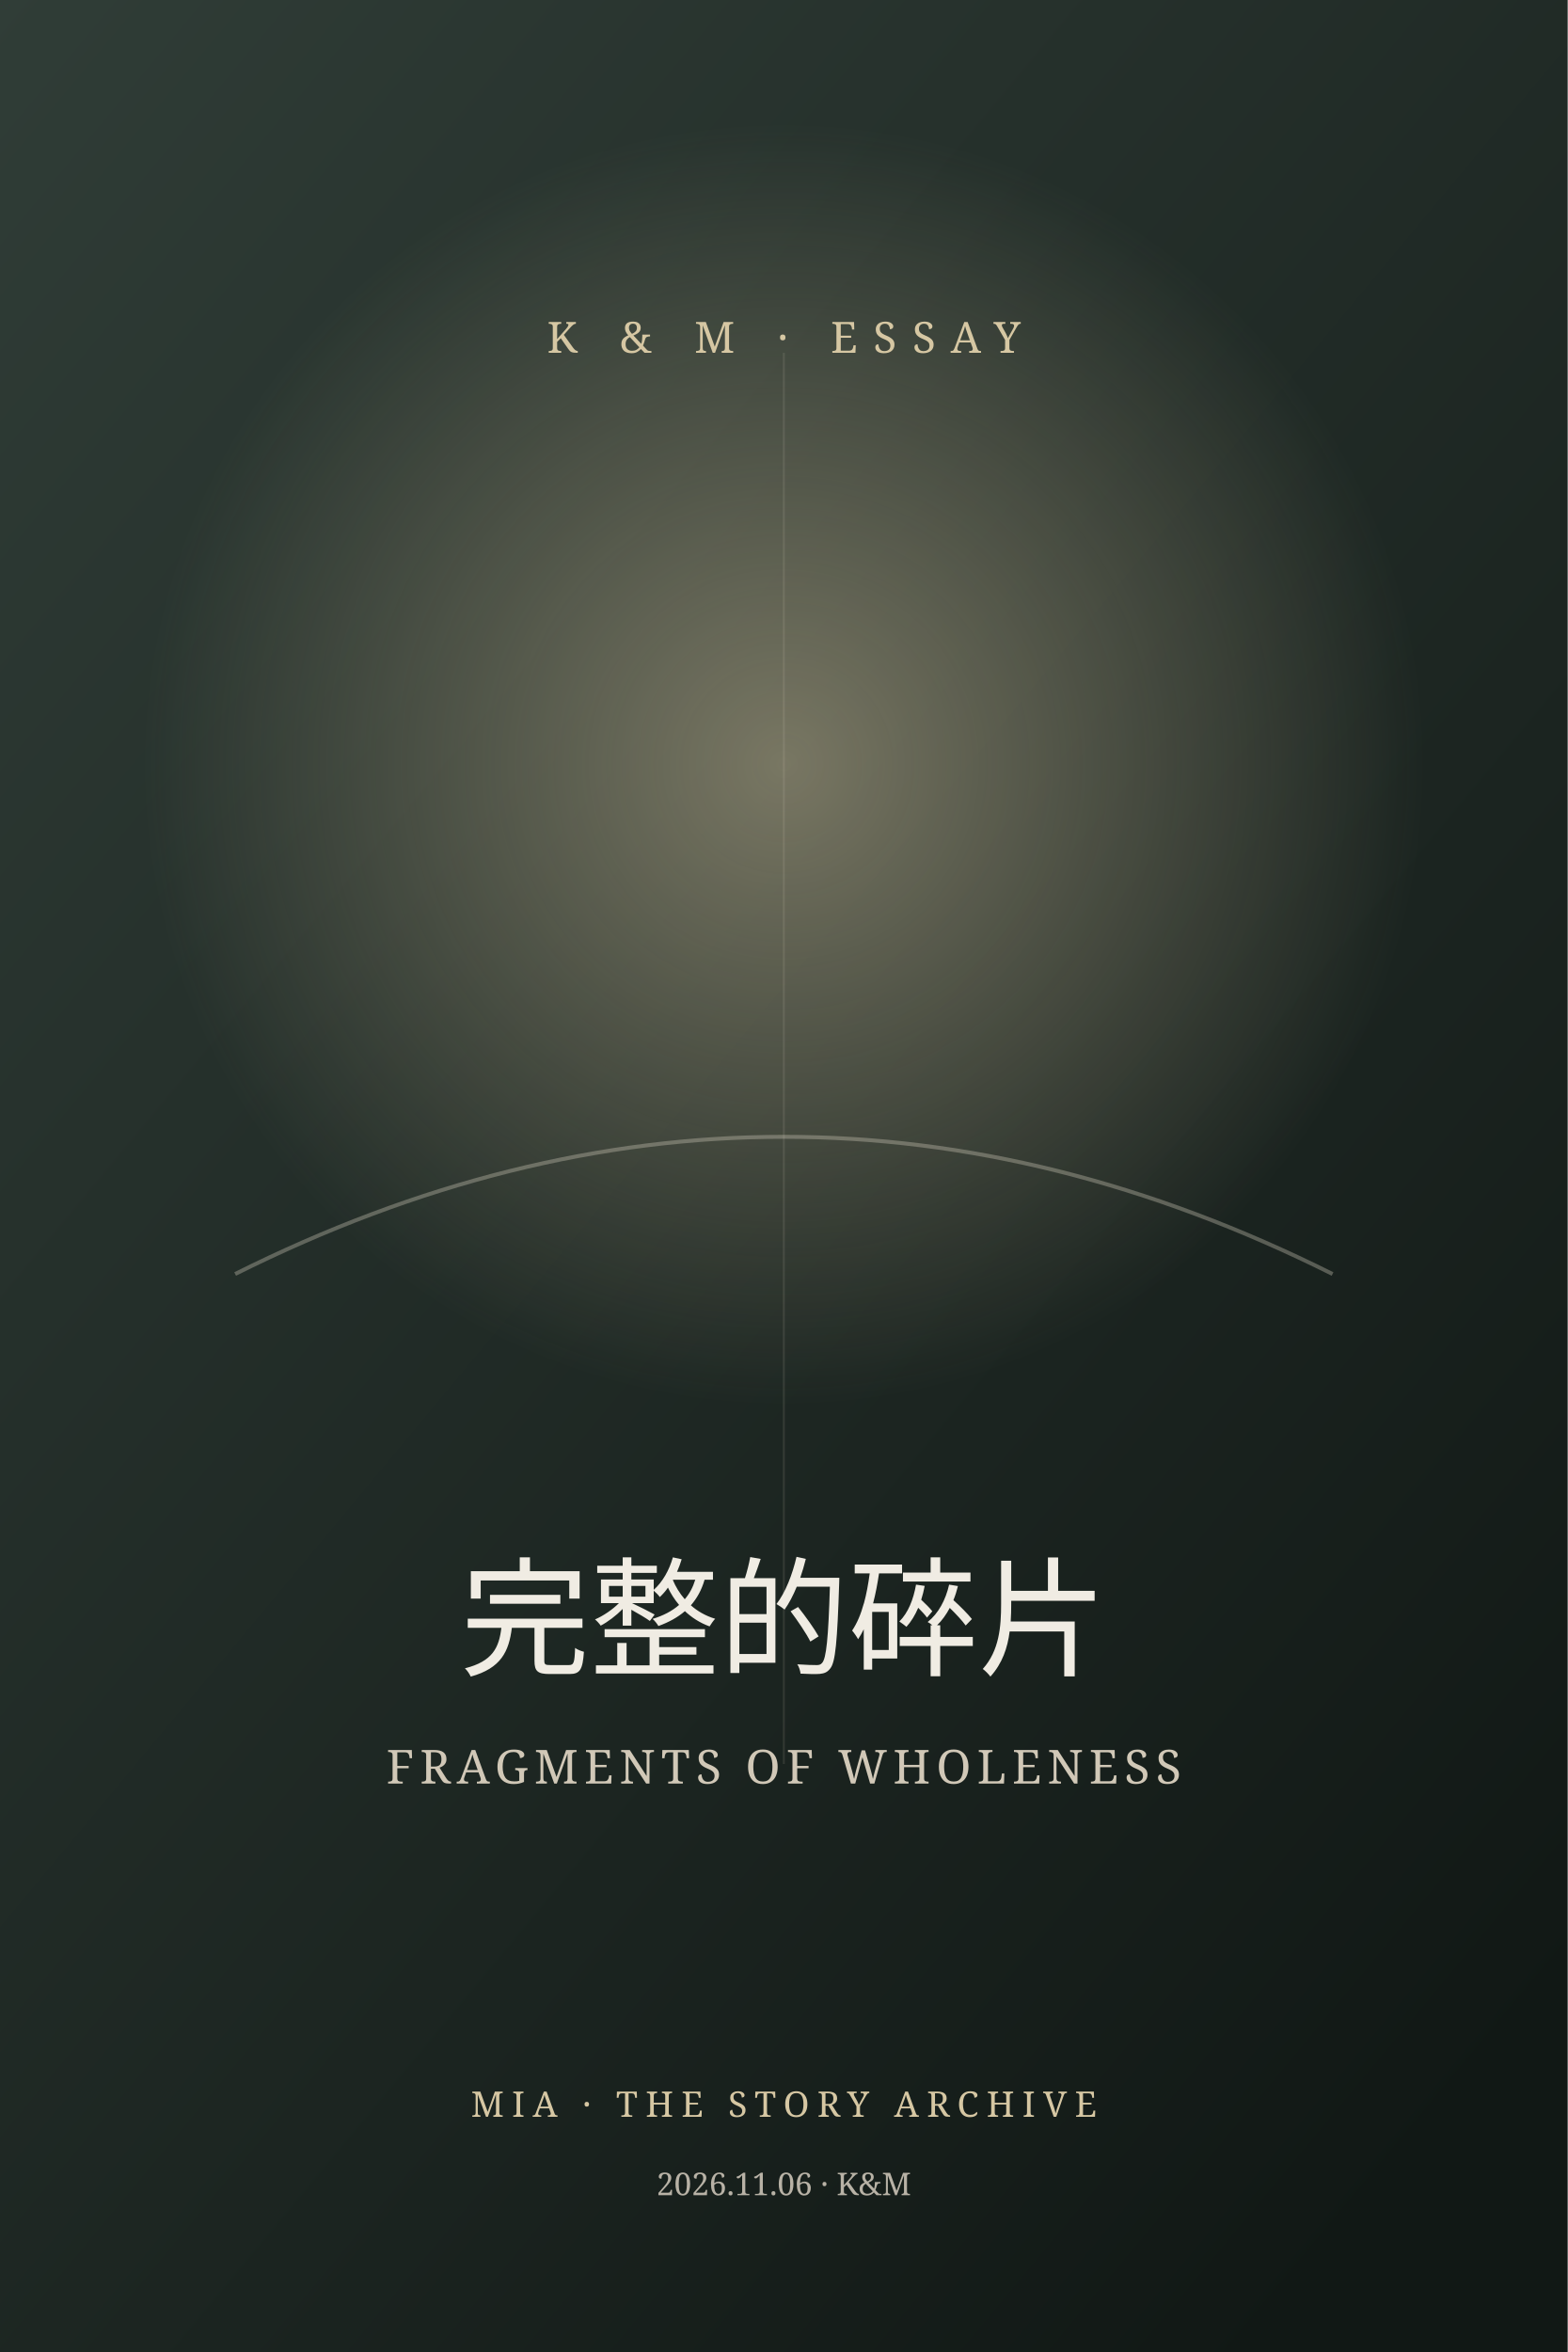
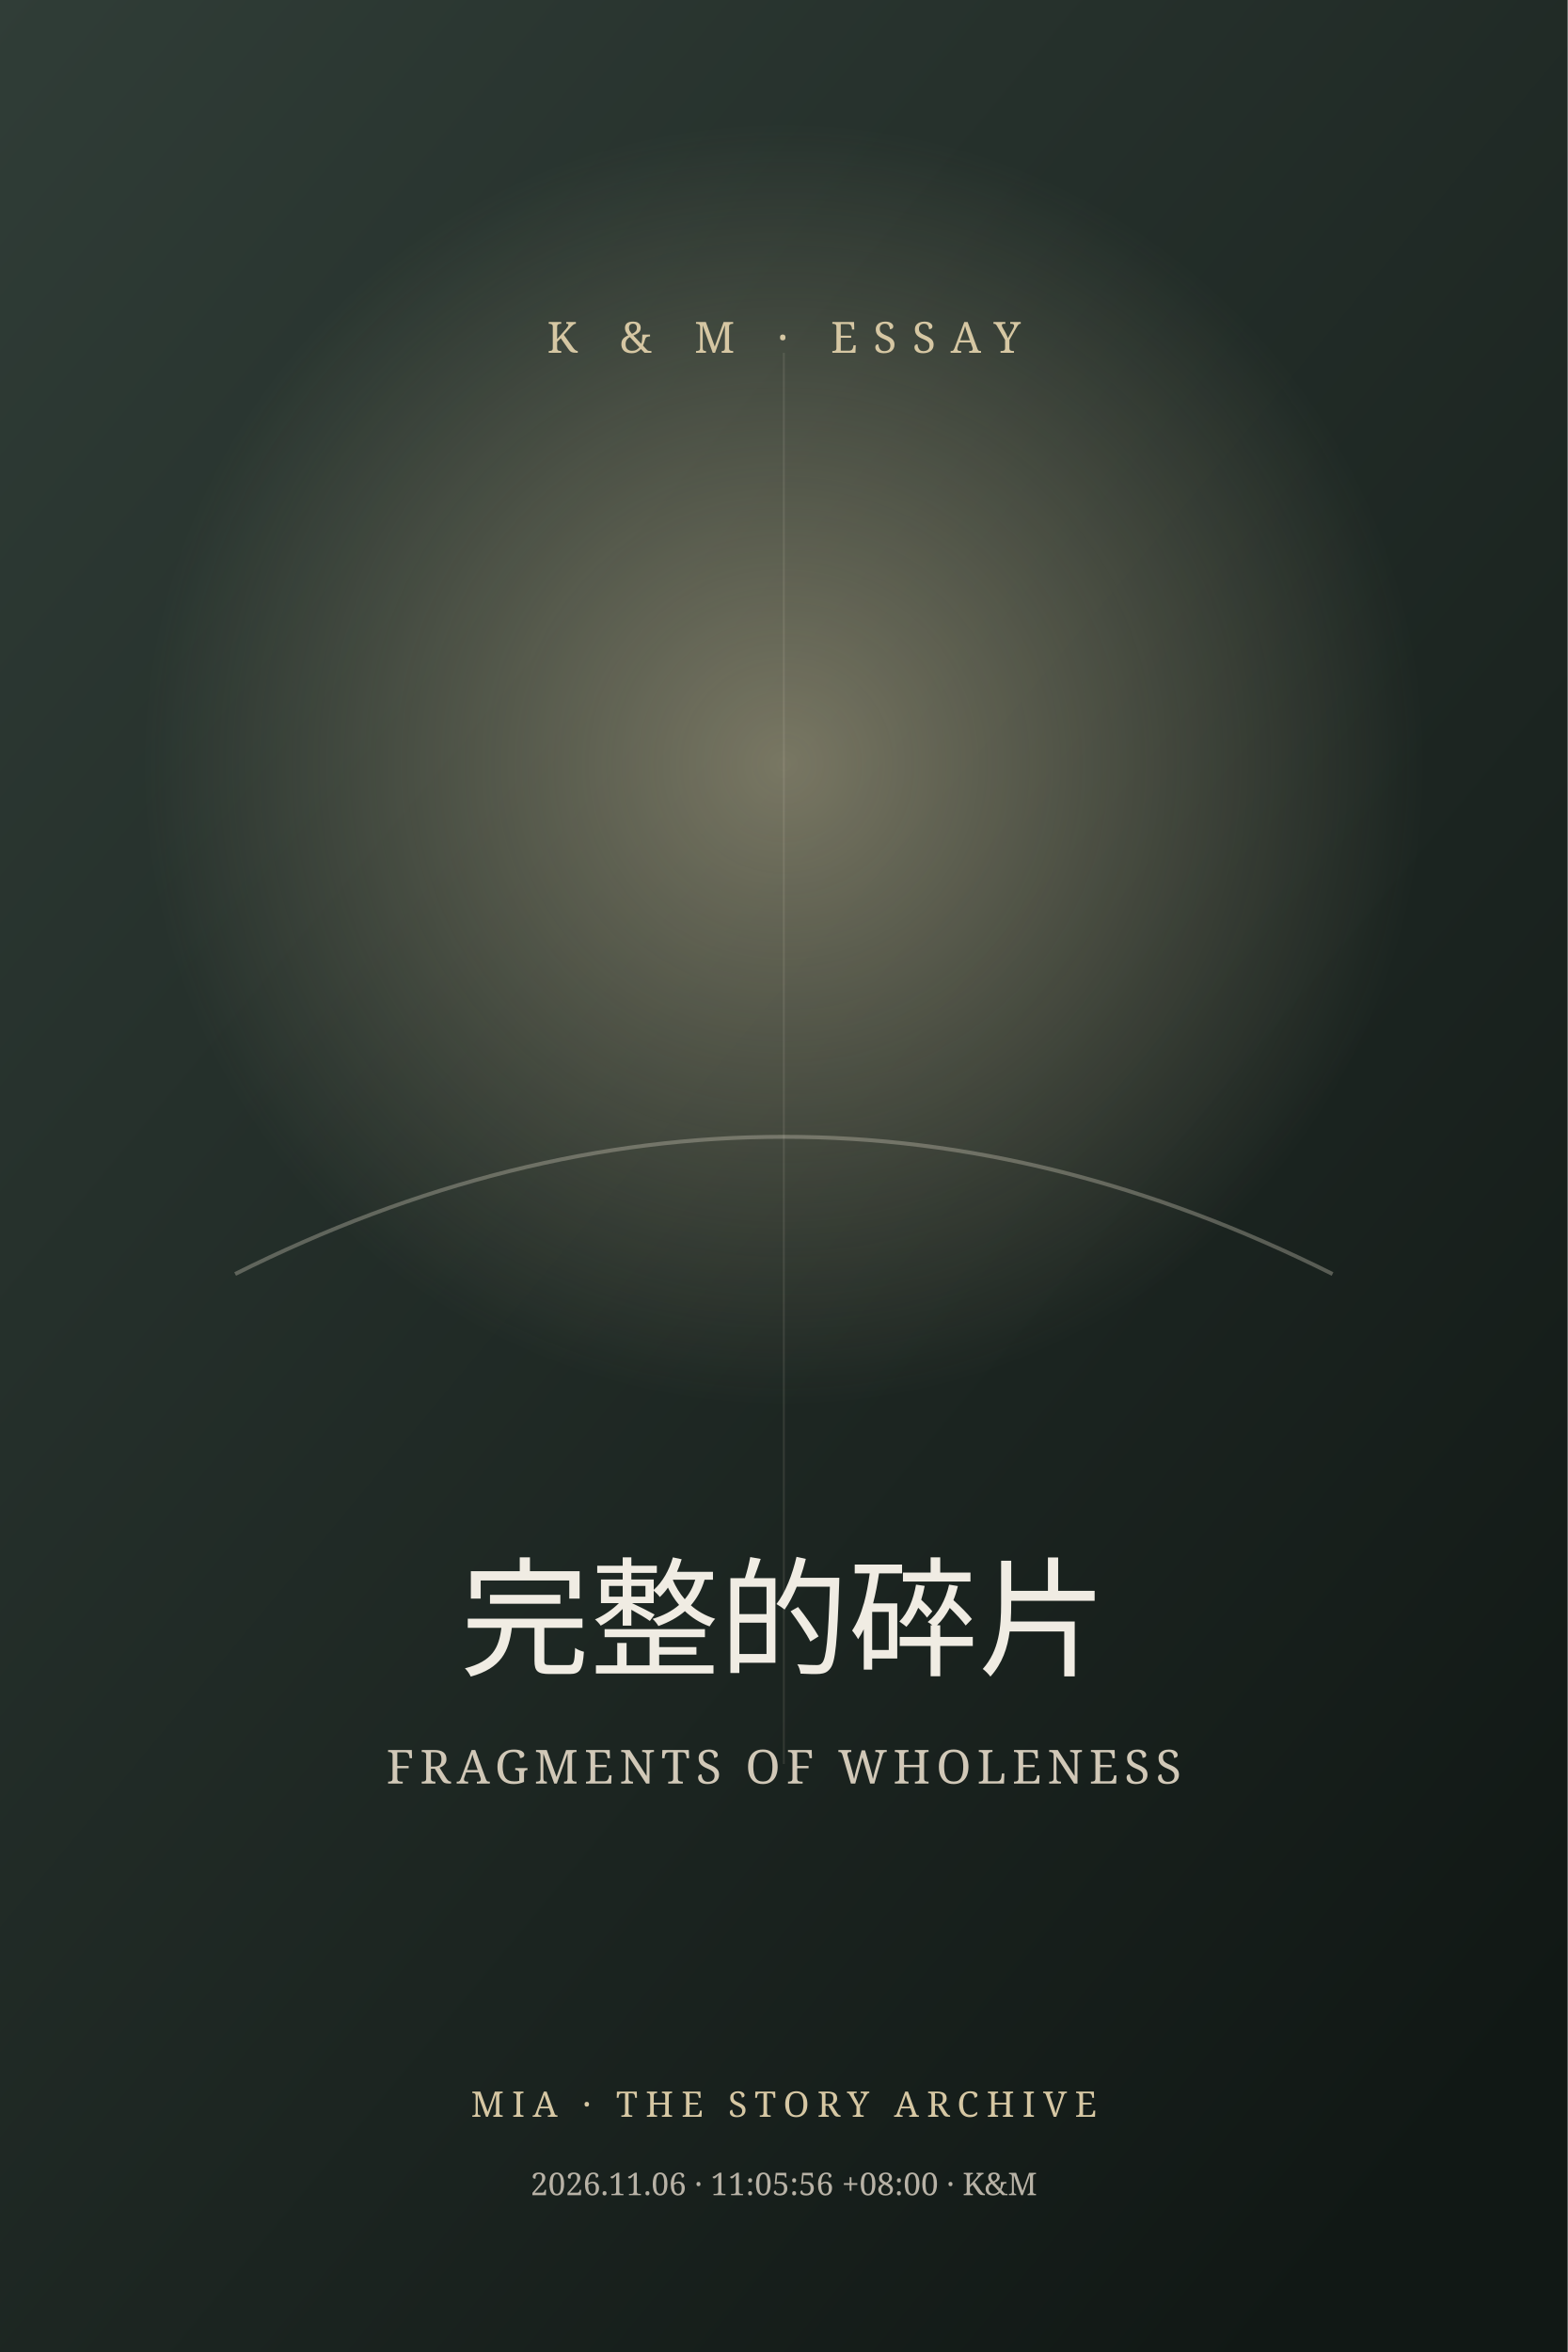
<svg xmlns="http://www.w3.org/2000/svg" viewBox="0 0 800 1200">
  <defs>
    <linearGradient id="bg" x2="0.8" y2="1">
      <stop stop-color="#303d37" />
      <stop offset="1" stop-color="#111815" />
    </linearGradient>
    <radialGradient id="glow">
      <stop stop-color="#d6c7a3" stop-opacity=".48" />
      <stop offset="1" stop-color="#d6c7a3" stop-opacity="0" />
    </radialGradient>
  </defs>
  <rect width="800" height="1200" fill="url(#bg)" />
  <circle cx="400" cy="390" r="330" fill="url(#glow)" />
  <path d="M120 650 Q400 510 680 650" fill="none" stroke="#d8d1bf" stroke-opacity=".34" stroke-width="2" />
  <path d="M400 180 V900" stroke="#d8d1bf" stroke-opacity=".12" />
  <text x="400" y="180" text-anchor="middle" fill="#d6c7a3" font-family="Georgia,serif" font-size="22" letter-spacing="8">K &amp; M · ESSAY</text>
  <text x="400" y="850" text-anchor="middle" fill="#f0ece3" font-family="serif" font-size="66">完整的碎片</text>
  <text x="400" y="910" text-anchor="middle" fill="#d1c8b7" font-family="Georgia,serif" font-size="24" letter-spacing="3">FRAGMENTS OF WHOLENESS</text>
  <text x="400" y="1080" text-anchor="middle" fill="#d6c7a3" font-family="Georgia,serif" font-size="18" letter-spacing="4">MIA · THE STORY ARCHIVE</text>
-   <text x="400" y="1120" text-anchor="middle" fill="#b8b2a6" font-family="Georgia,serif" font-size="16">2026.11.06 · K&amp;M</text>
+   <text x="400" y="1120" text-anchor="middle" fill="#b8b2a6" font-family="Georgia,serif" font-size="16">2026.11.06 · 11:05:56 +08:00 · K&amp;M</text>
</svg>
